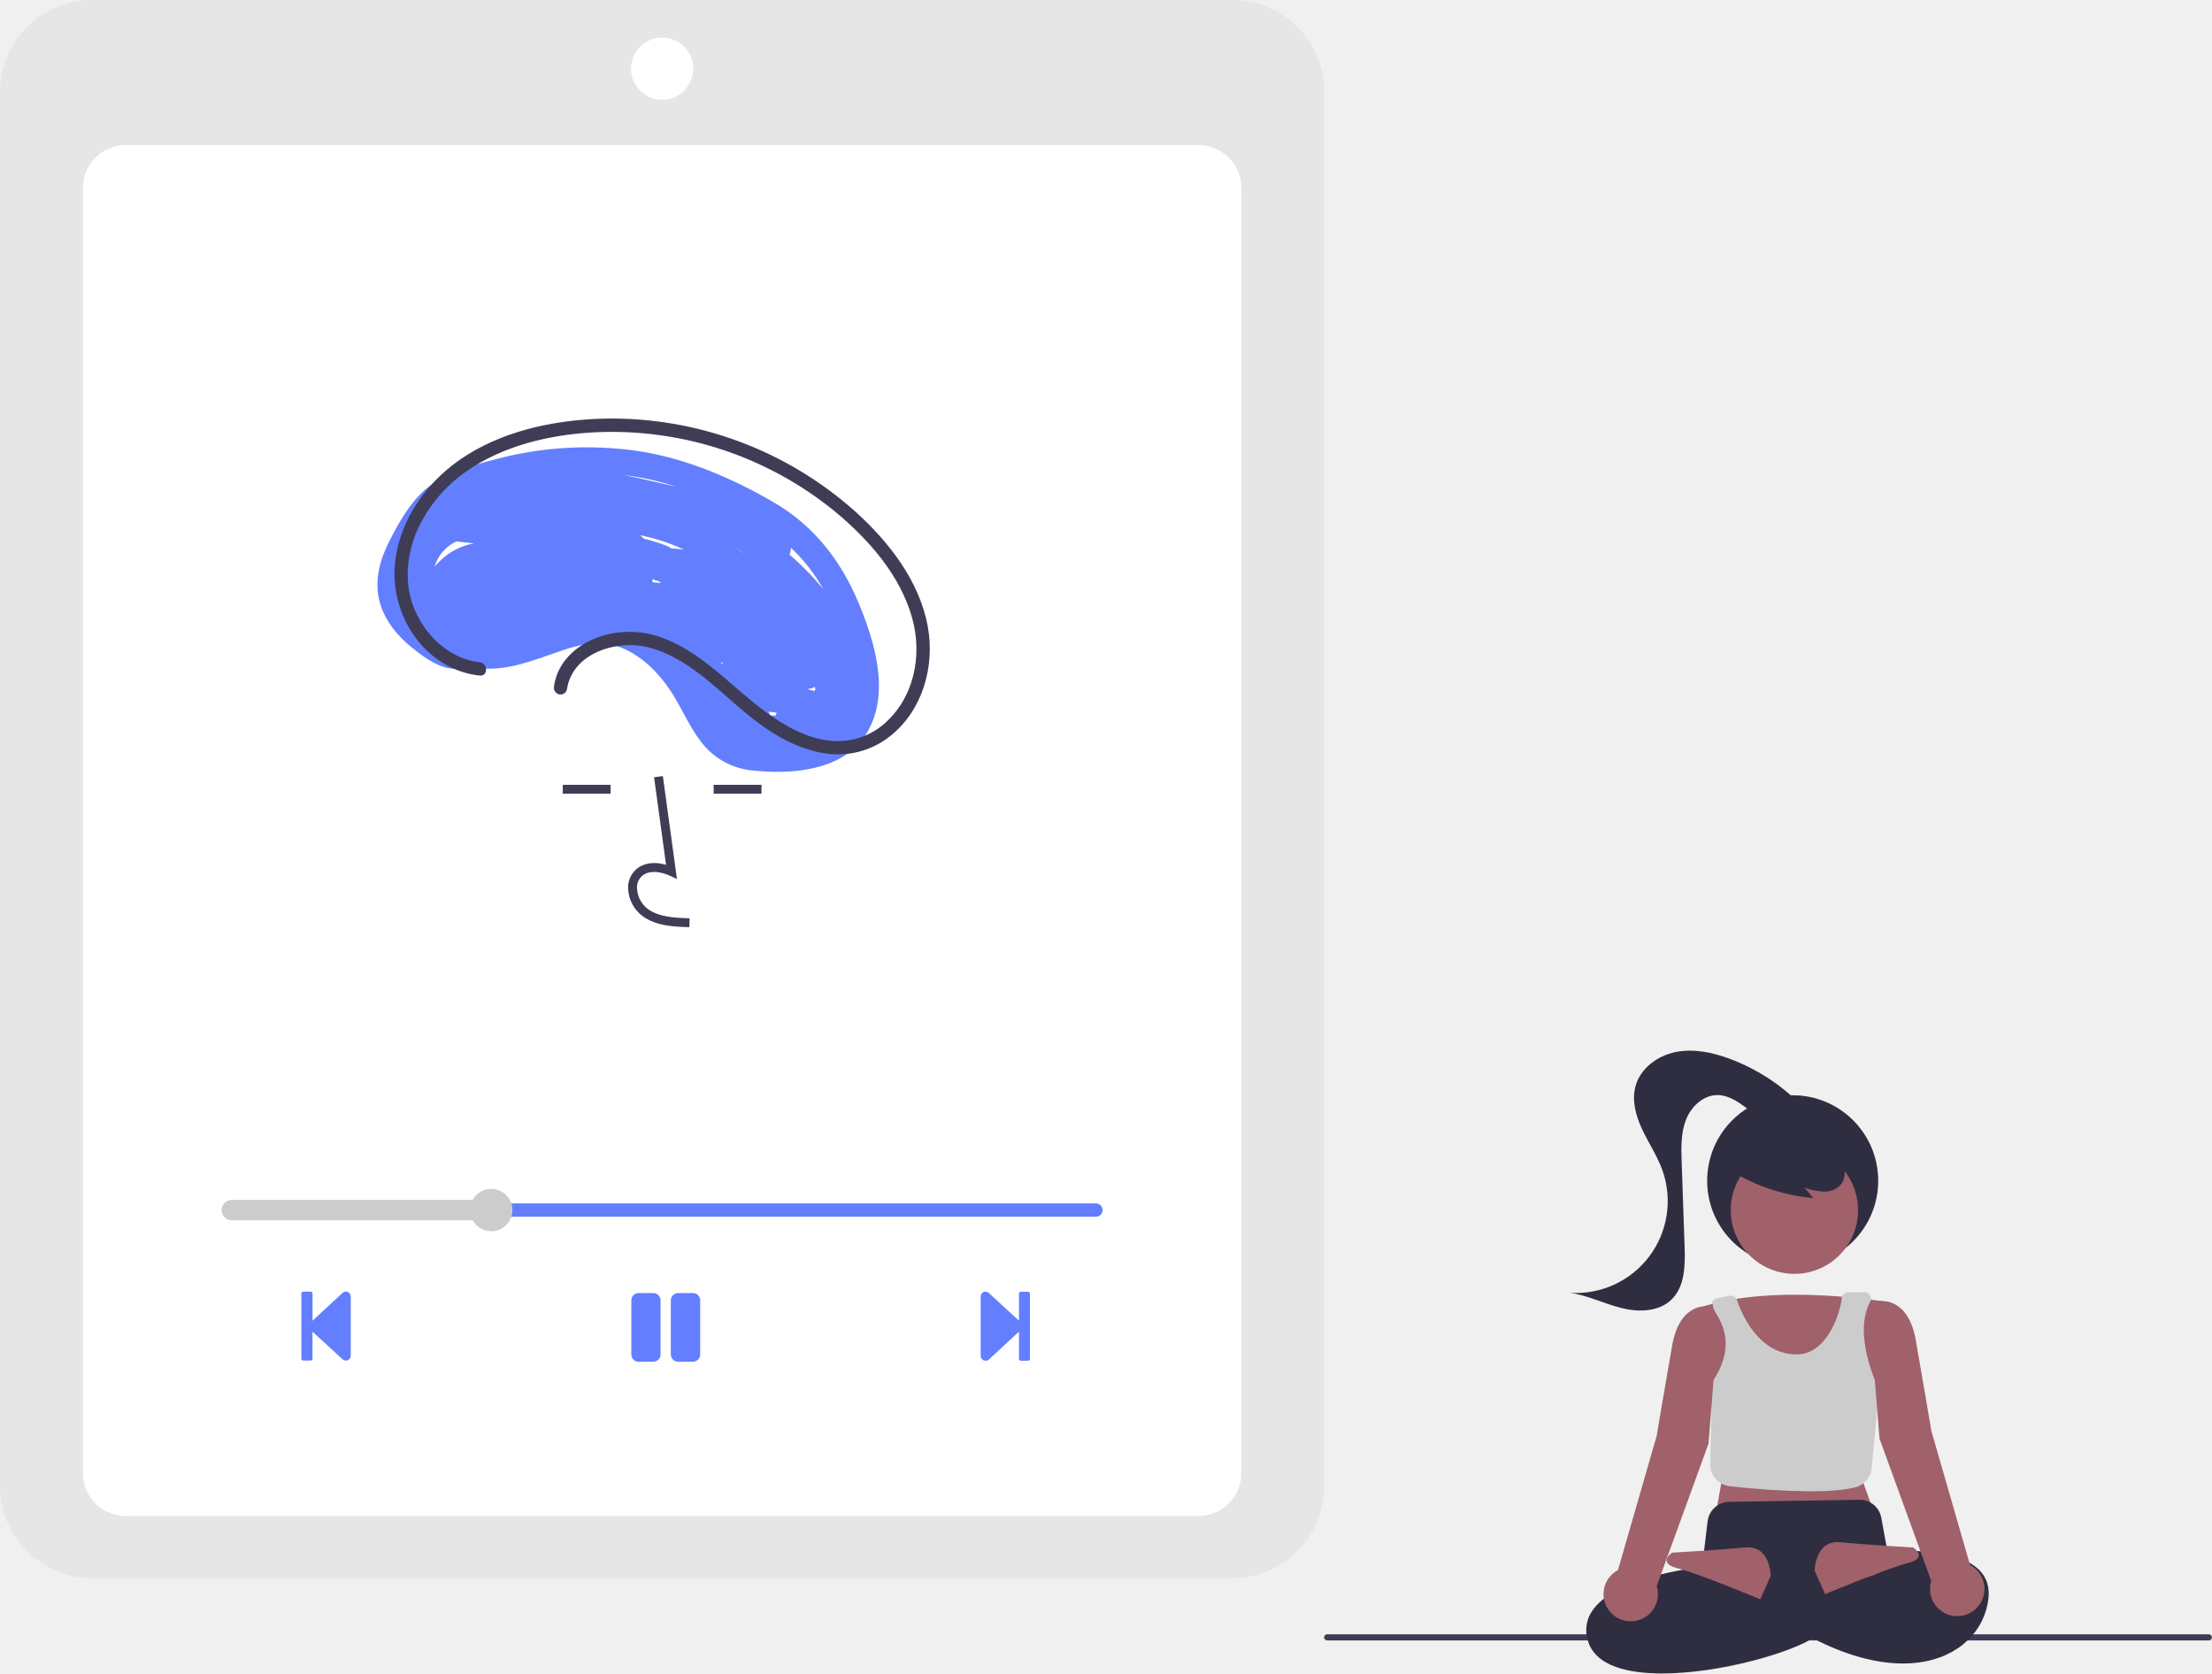
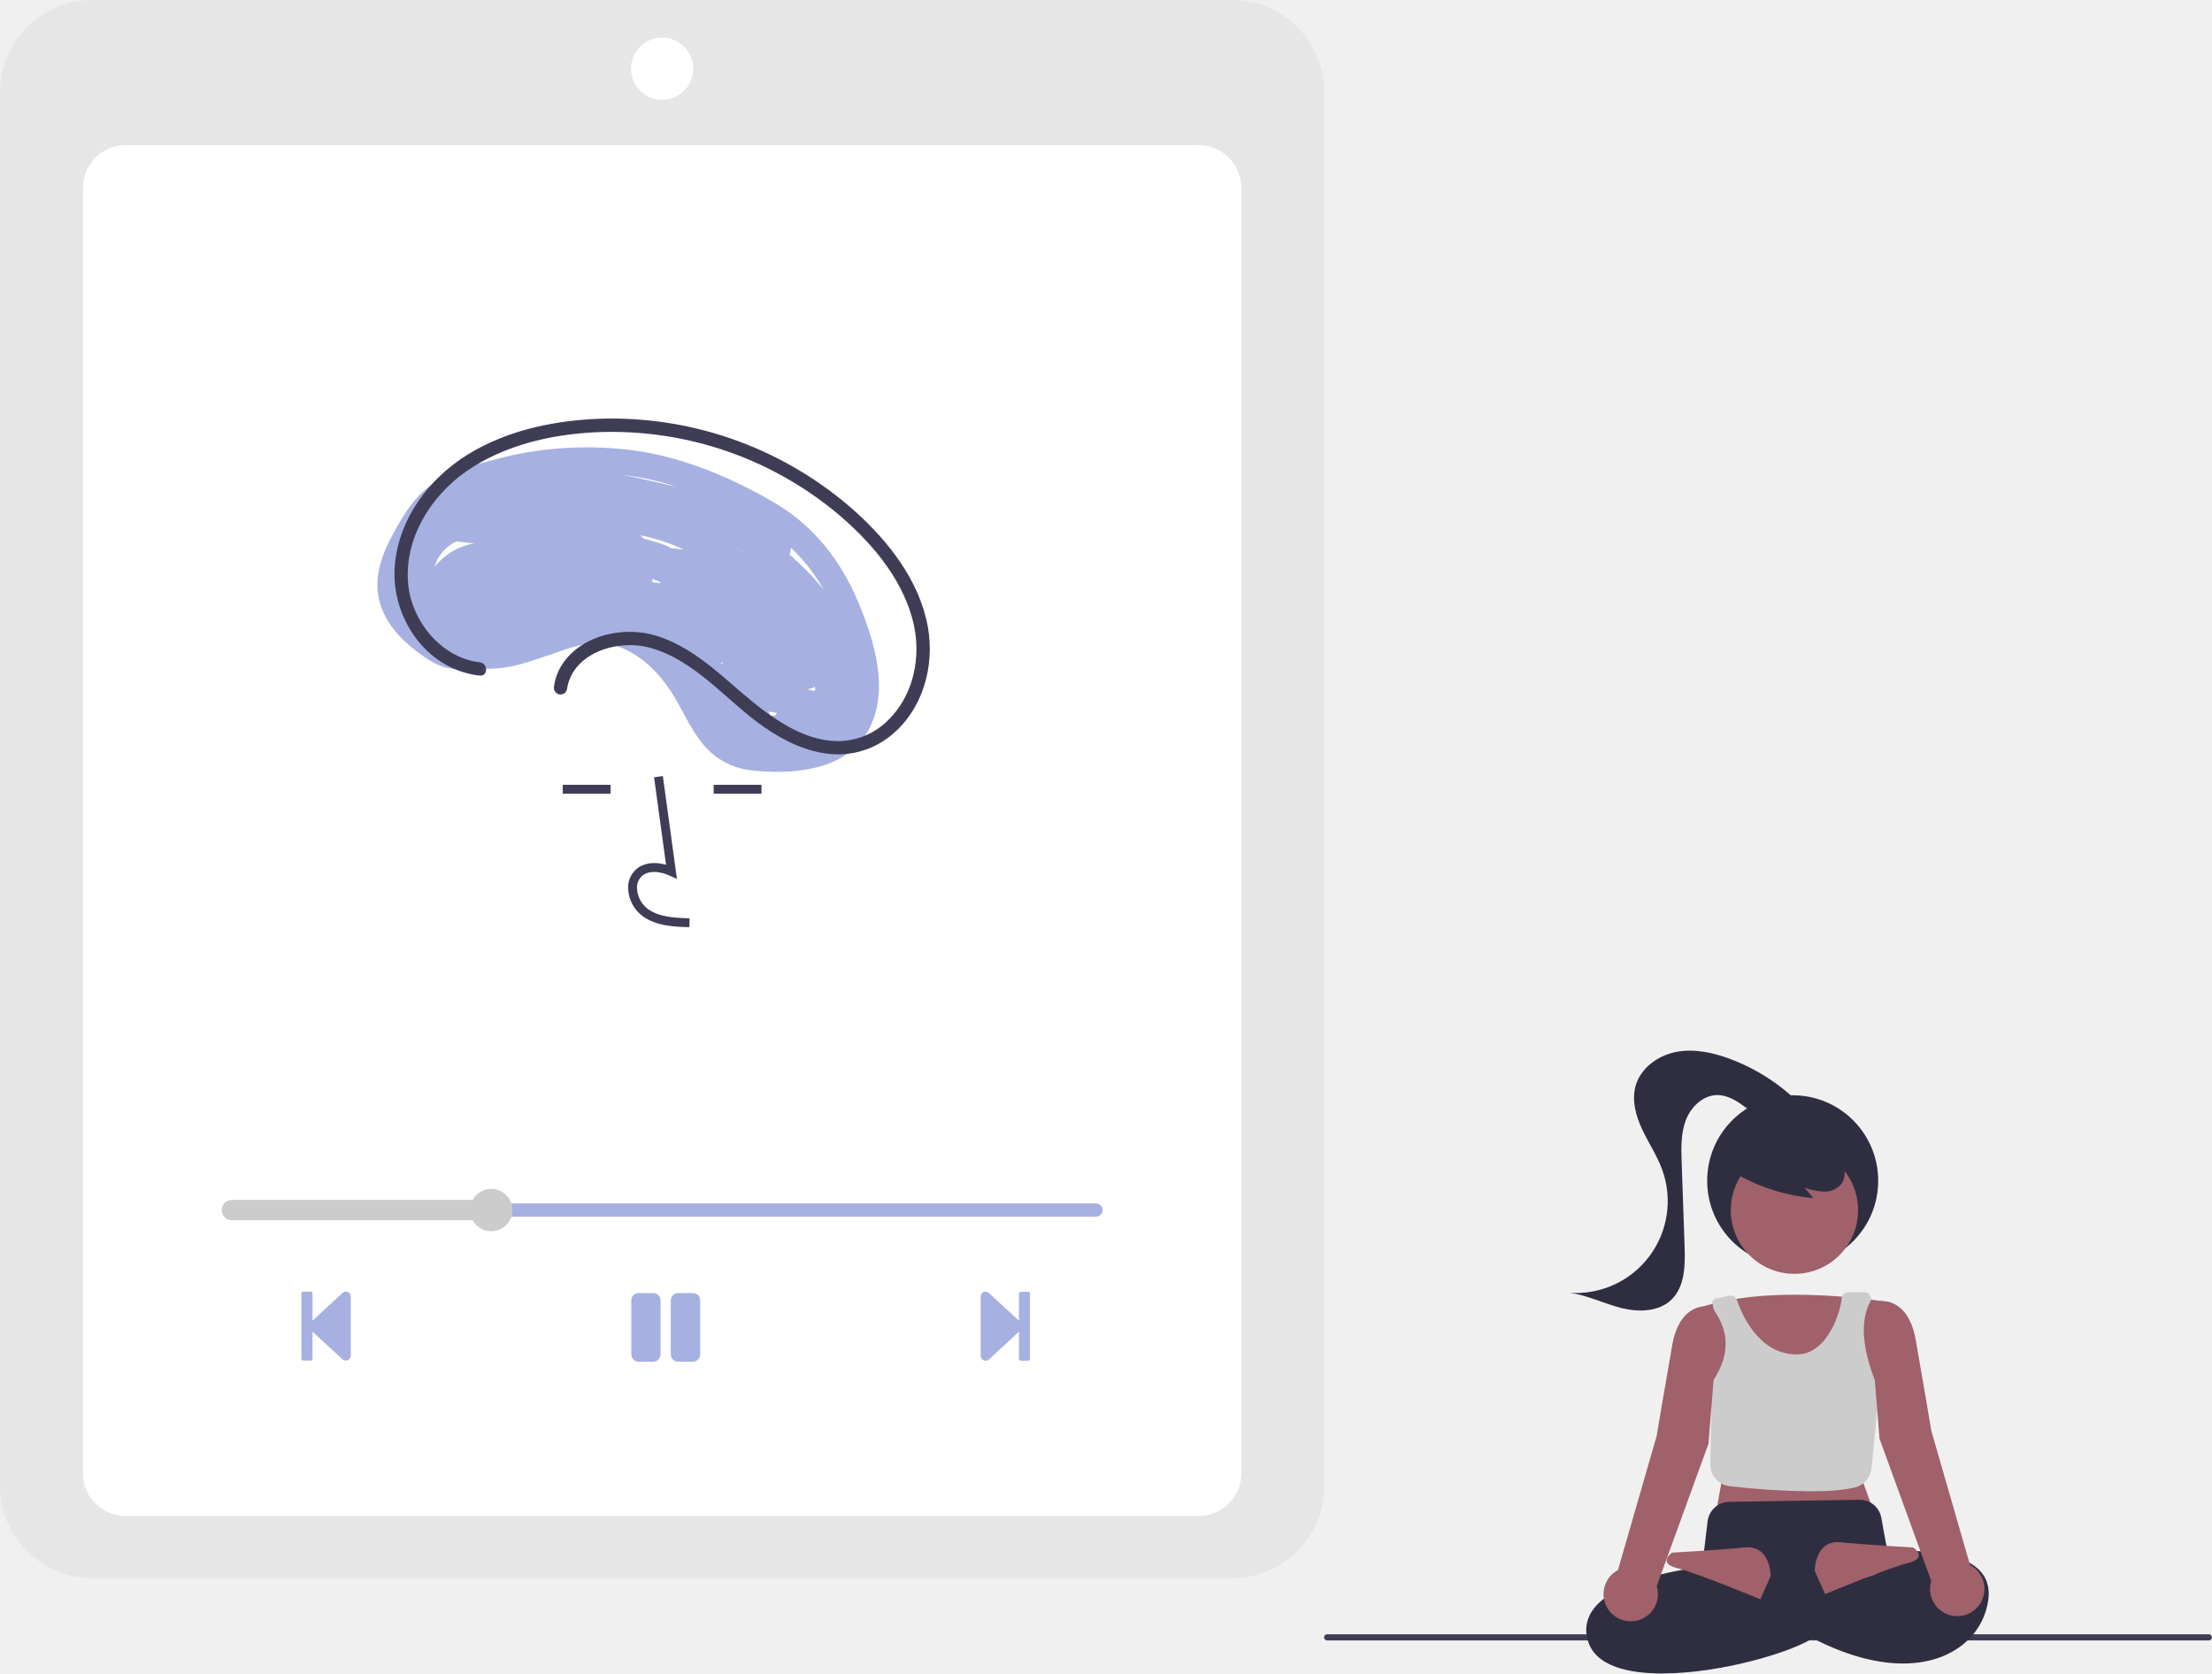
<svg xmlns="http://www.w3.org/2000/svg" id="bd001851-af7a-40c3-af63-77f609103ef6" data-name="Layer 1" width="853.562" height="645.776" viewBox="0 0 853.562 645.776">
  <path d="M1025.59,760.141h-340.294a1.191,1.191,0,0,1,0-2.381h340.294a1.191,1.191,0,0,1,0,2.381Z" transform="translate(-173.219 -127.1122)" fill="#3f3d56" />
  <circle cx="691.759" cy="455.646" r="33" fill="#2f2e41" />
  <circle cx="692.429" cy="467" r="24.561" fill="#a0616a" />
  <path d="M902.978,629.758s-45-8-74,2l8.5,67.5-2,11,60-2-4-11Z" transform="translate(-173.219 -127.1122)" fill="#a0616a" />
  <path d="M871.707,702.597a302.541,302.541,0,0,1-30.999-1.964,8.492,8.492,0,0,1-7.562-8.645l.73-31.567.085-.123c8.694-12.593,4.459-21.791,1.202-26.743a6.397,6.397,0,0,1-1.052-3.522h0c-.5-.695-.612.405-.302-.379a2.51,2.51,0,0,1,1.836-1.538l4.964-.992a2.499,2.499,0,0,1,2.858,1.651c1.668,4.977,8.169,20.991,23.066,20.987,12.445-.003,17.089-17.611,17.367-21.681a2.503,2.503,0,0,1,2.493-2.322h6.201a2.617,2.617,0,0,1,2.066.934,2.48,2.48,0,0,1,.244,2.751c-7.076,13.01,3.265,33.596,3.37,33.802l.066.13-2.918,30.293a8.541,8.541,0,0,1-6.574,7.477C884.336,702.206,878.239,702.597,871.707,702.597Z" transform="translate(-173.219 -127.1122)" fill="#ccc" />
  <path d="M814.603,772.888c-6.72.001-12.872-.74-17.76-2.489-5.81-2.079-9.458-5.441-10.844-9.995a13.201,13.201,0,0,1,1.606-11.673c8.595-12.87,38.421-16.497,42.423-16.929l2.12-17.667a8.531,8.531,0,0,1,8.307-7.486l50.232-.784a8.421,8.421,0,0,1,8.496,6.978l2.854,15.7-32.938,15.97,4.98,13.945-.325.217C864.115,765.102,836.392,772.887,814.603,772.888Z" transform="translate(-173.219 -127.1122)" fill="#2f2e41" />
  <path d="M897.478,726.258s46-6,43,18-38,41-91,0l6-12s30,8,42,2Z" transform="translate(-173.219 -127.1122)" fill="#2f2e41" />
  <path d="M856.478,735.258s0-12-10-11-28,2-28,2-6,4,2,6,32,12,32,12Z" transform="translate(-173.219 -127.1122)" fill="#a0616a" />
  <path d="M873.478,733.258s0-12,10-11,28,2,28,2,6,4-2,6-32,12-32,12Z" transform="translate(-173.219 -127.1122)" fill="#a0616a" />
  <path d="M933.4,730.985l-14.921-51.727s-3-18-6-35-14-15-14-15l-2,1v27l2,25,19.965,54.904a10.501,10.501,0,1,0,14.956-6.177Z" transform="translate(-173.219 -127.1122)" fill="#a0616a" />
  <path d="M832.478,631.258s-11-2-14,15-6,35-6,35l-14.921,51.727a10.496,10.496,0,1,0,14.956,6.177l19.965-54.904,2-25V634.494a3.618,3.618,0,0,0-2-3.236Z" transform="translate(-173.219 -127.1122)" fill="#a0616a" />
  <path d="M841.335,579.024a73.041,73.041,0,0,0,31.599,10.412l-3.331-3.991a24.477,24.477,0,0,0,7.561,1.501,8.281,8.281,0,0,0,6.75-3.159,7.702,7.702,0,0,0,.516-7.115,14.589,14.589,0,0,0-4.589-5.739,27.323,27.323,0,0,0-25.431-4.545,16.33,16.33,0,0,0-7.595,4.872,9.236,9.236,0,0,0-1.863,8.561" transform="translate(-173.219 -127.1122)" fill="#2f2e41" />
  <path d="M868.084,553.421a75.485,75.485,0,0,0-27.463-17.759c-6.639-2.459-13.865-3.979-20.805-2.582s-13.504,6.198-15.44,13.008c-1.583,5.568.052,11.564,2.509,16.806s5.738,10.102,7.725,15.54a35.468,35.468,0,0,1-35.689,47.562c6.819.914,13.105,4.119,19.771,5.825s14.533,1.59,19.486-3.185c5.241-5.052,5.346-13.267,5.092-20.542q-.565-16.222-1.13-32.445c-.192-5.515-.356-11.208,1.633-16.356s6.716-9.656,12.235-9.609c4.183.035,7.884,2.569,11.239,5.068s6.904,5.165,11.071,5.536,8.923-2.711,8.611-6.883" transform="translate(-173.219 -127.1122)" fill="#2f2e41" />
  <path d="M648.719,736.112h-440a35.54,35.54,0,0,1-35.5-35.5v-538a35.54,35.54,0,0,1,35.5-35.5h440a35.54,35.54,0,0,1,35.5,35.5v538A35.54,35.54,0,0,1,648.719,736.112Z" transform="translate(-173.219 -127.1122)" fill="#e6e6e6" />
  <path d="M635.719,712.112h-414a16.519,16.519,0,0,1-16.5-16.5v-496a16.519,16.519,0,0,1,16.5-16.5h414a16.519,16.519,0,0,1,16.5,16.5v496A16.519,16.519,0,0,1,635.719,712.112Z" transform="translate(-173.219 -127.1122)" fill="#fff" />
-   <path d="M504.448,359.578c-6.726-16.101-17.172-29.532-32.335-38.434-15.931-9.353-34.117-17.141-52.439-19.951a136.799,136.799,0,0,0-54.965,3.076c-8.64,2.238-18.165,4.837-25.452,10.195-6.966,5.122-11.738,13.548-15.623,21.117-3.722,7.252-6.042,15.237-4.028,23.359,1.856,7.485,7.047,13.718,12.984,18.409,5.304,4.19,12.721,9.736,19.815,7.14a5.529,5.529,0,0,0,1.146-.578c12.251,3.728,24.432-1.694,37.008-5.938,7.643-2.58,15.328-3.884,23.004-.664,7.563,3.172,13.719,9.405,18.23,16.123,4.292,6.39,7.118,13.645,11.827,19.771a28.093,28.093,0,0,0,19.858,11.213c15.196,1.7,35.365.134,44.119-14.254C516.927,394.83,510.823,374.838,504.448,359.578Zm-155.117-23.547q3.381.384,6.762.767a25.003,25.003,0,0,0-11.653,5.464,29.688,29.688,0,0,0-3.523,3.52c.031-.103.049-.201.082-.305A15.725,15.725,0,0,1,349.332,336.031Zm75.667,14.393a3.868,3.868,0,0,0,1.7.725c.072.012.144.025.216.037q.628.361,1.261.715c-.048.066-.084.139-.129.207-1.03-.107-2.062-.209-3.092-.312A5.424,5.424,0,0,0,424.999,350.425ZM452.275,382.678a4.515,4.515,0,0,0-.599.791q-.152-.22-.304-.44A2.985,2.985,0,0,1,452.275,382.678Zm17.616,19.066q1.532.201,3.064.403a3.871,3.871,0,0,0-.416,1.062c-.724.024-1.454.036-2.184.039Zm14.794-8.694q.617-.106,1.233-.212a4.487,4.487,0,0,0,1.802-.716c.002.072.008.145.011.217.009.246.032.553.063.903-.101.176-.203.352-.311.526Q486.084,393.409,484.685,393.049Zm-52.537-54.332a5.884,5.884,0,0,0-1.641-.965,70.962,70.962,0,0,0-8.87-2.774q-.677-.636-1.322-1.306a71.41,71.41,0,0,1,7.536,1.918,87.75,87.75,0,0,1,9.326,3.586Q434.66,338.895,432.148,338.717Zm28.301,1.896q-2.215-1.384-4.458-2.718,2.299,1.296,4.533,2.716Zm30.515,13.927a106.464,106.464,0,0,0-13.089-13.405,6.516,6.516,0,0,0,.542-2.671A67.264,67.264,0,0,1,490.963,354.54ZM434.054,314.899c-.625-.145-1.251-.29-1.878-.432-5.949-1.343-12.01-2.79-18.125-4.017.328.039.656.07.984.112A105.589,105.589,0,0,1,434.054,314.899Z" transform="translate(-173.219 -127.1122)" fill="#637fff" />
+   <path d="M504.448,359.578c-6.726-16.101-17.172-29.532-32.335-38.434-15.931-9.353-34.117-17.141-52.439-19.951a136.799,136.799,0,0,0-54.965,3.076c-8.64,2.238-18.165,4.837-25.452,10.195-6.966,5.122-11.738,13.548-15.623,21.117-3.722,7.252-6.042,15.237-4.028,23.359,1.856,7.485,7.047,13.718,12.984,18.409,5.304,4.19,12.721,9.736,19.815,7.14a5.529,5.529,0,0,0,1.146-.578c12.251,3.728,24.432-1.694,37.008-5.938,7.643-2.58,15.328-3.884,23.004-.664,7.563,3.172,13.719,9.405,18.23,16.123,4.292,6.39,7.118,13.645,11.827,19.771a28.093,28.093,0,0,0,19.858,11.213c15.196,1.7,35.365.134,44.119-14.254C516.927,394.83,510.823,374.838,504.448,359.578Zm-155.117-23.547q3.381.384,6.762.767a25.003,25.003,0,0,0-11.653,5.464,29.688,29.688,0,0,0-3.523,3.52c.031-.103.049-.201.082-.305A15.725,15.725,0,0,1,349.332,336.031Zm75.667,14.393a3.868,3.868,0,0,0,1.7.725c.072.012.144.025.216.037q.628.361,1.261.715c-.048.066-.084.139-.129.207-1.03-.107-2.062-.209-3.092-.312A5.424,5.424,0,0,0,424.999,350.425ZM452.275,382.678a4.515,4.515,0,0,0-.599.791q-.152-.22-.304-.44A2.985,2.985,0,0,1,452.275,382.678Zm17.616,19.066q1.532.201,3.064.403a3.871,3.871,0,0,0-.416,1.062c-.724.024-1.454.036-2.184.039Zm14.794-8.694q.617-.106,1.233-.212a4.487,4.487,0,0,0,1.802-.716c.002.072.008.145.011.217.009.246.032.553.063.903-.101.176-.203.352-.311.526Q486.084,393.409,484.685,393.049Zm-52.537-54.332a5.884,5.884,0,0,0-1.641-.965,70.962,70.962,0,0,0-8.87-2.774q-.677-.636-1.322-1.306a71.41,71.41,0,0,1,7.536,1.918,87.75,87.75,0,0,1,9.326,3.586Q434.66,338.895,432.148,338.717Zm28.301,1.896q-2.215-1.384-4.458-2.718,2.299,1.296,4.533,2.716Zm30.515,13.927a106.464,106.464,0,0,0-13.089-13.405,6.516,6.516,0,0,0,.542-2.671A67.264,67.264,0,0,1,490.963,354.54ZM434.054,314.899c-.625-.145-1.251-.29-1.878-.432-5.949-1.343-12.01-2.79-18.125-4.017.328.039.656.07.984.112A105.589,105.589,0,0,1,434.054,314.899Z" transform="translate(-173.219 -127.1122)" fill="#a6b1e1" />
  <circle cx="255.5" cy="26.5" r="12" fill="#fff" />
-   <path d="M306.677,625.525c-.004-0-.009,0-.014,0a1.861,1.861,0,0,0-1.203.448l-11.639,10.772V626.239a.713.713,0,0,0-.713-.713h-2.882a.713.713,0,0,0-.713.713v25.181a.713.713,0,0,0,.713.713h2.868a.714.714,0,0,0,.714-.713v-10.436l11.639,10.716a1.848,1.848,0,0,0,1.204.434,1.889,1.889,0,0,0,1.916-1.86v-22.831A1.902,1.902,0,0,0,306.677,625.525Z" transform="translate(-173.219 -127.1122)" fill="#637fff" />
-   <path d="M569.94,625.595l-.014 0h-2.798a.713.713,0,0,0-.713.713v10.45l-11.639-10.716a1.874,1.874,0,0,0-1.217-.448v-.07a1.902,1.902,0,0,0-1.916,1.889c-0.0.009-0.0.019,0,.028V650.3a1.903,1.903,0,0,0,1.902,1.903l.014-0a1.861,1.861,0,0,0,1.217-.434l11.639-10.786V651.489a.713.713,0,0,0,.713.713h2.798a.714.714,0,0,0,.727-.699V626.308A.713.713,0,0,0,569.94,625.595Z" transform="translate(-173.219 -127.1122)" fill="#637fff" />
-   <rect x="243.609" y="498.973" width="11.289" height="26.496" rx="2.798" fill="#637fff" />
-   <path d="M440.61,626.085h-5.736a2.798,2.798,0,0,0-2.798,2.798v20.9a2.798,2.798,0,0,0,2.798,2.798h5.736a2.798,2.798,0,0,0,2.798-2.798V628.883A2.798,2.798,0,0,0,440.61,626.085Z" transform="translate(-173.219 -127.1122)" fill="#637fff" />
-   <path d="M596.12,596.637H264.115a2.567,2.567,0,0,1,0-5.134H596.12a2.567,2.567,0,1,1,0,5.134Z" transform="translate(-173.219 -127.1122)" fill="#637fff" />
+   <path d="M306.677,625.525c-.004-0-.009,0-.014,0a1.861,1.861,0,0,0-1.203.448l-11.639,10.772V626.239a.713.713,0,0,0-.713-.713h-2.882a.713.713,0,0,0-.713.713v25.181a.713.713,0,0,0,.713.713h2.868a.714.714,0,0,0,.714-.713v-10.436l11.639,10.716a1.848,1.848,0,0,0,1.204.434,1.889,1.889,0,0,0,1.916-1.86v-22.831A1.902,1.902,0,0,0,306.677,625.525Z" transform="translate(-173.219 -127.1122)" fill="#a6b1e1" />
+   <path d="M569.94,625.595l-.014 0h-2.798a.713.713,0,0,0-.713.713v10.45l-11.639-10.716a1.874,1.874,0,0,0-1.217-.448v-.07a1.902,1.902,0,0,0-1.916,1.889c-0.0.009-0.0.019,0,.028V650.3a1.903,1.903,0,0,0,1.902,1.903l.014-0a1.861,1.861,0,0,0,1.217-.434l11.639-10.786V651.489a.713.713,0,0,0,.713.713h2.798a.714.714,0,0,0,.727-.699V626.308A.713.713,0,0,0,569.94,625.595Z" transform="translate(-173.219 -127.1122)" fill="#a6b1e1" />
+   <rect x="243.609" y="498.973" width="11.289" height="26.496" rx="2.798" fill="#a6b1e1" />
+   <path d="M440.61,626.085h-5.736a2.798,2.798,0,0,0-2.798,2.798v20.9a2.798,2.798,0,0,0,2.798,2.798h5.736a2.798,2.798,0,0,0,2.798-2.798V628.883A2.798,2.798,0,0,0,440.61,626.085Z" transform="translate(-173.219 -127.1122)" fill="#a6b1e1" />
+   <path d="M596.12,596.637H264.115a2.567,2.567,0,0,1,0-5.134H596.12a2.567,2.567,0,1,1,0,5.134Z" transform="translate(-173.219 -127.1122)" fill="#a6b1e1" />
  <path d="M362.795,602.233a8.17,8.17,0,1,1,8.156-8.184v.014A8.17,8.17,0,0,1,362.795,602.233Z" transform="translate(-173.219 -127.1122)" fill="#ccc" />
  <path d="M360.369,597.993H262.673a3.923,3.923,0,0,1,0-7.846H360.369a2.058,2.058,0,0,1,2.055,2.055v3.735A2.058,2.058,0,0,1,360.369,597.993Z" transform="translate(-173.219 -127.1122)" fill="#ccc" />
  <path d="M439.226,484.895c-5.662-.158-12.71-.356-18.136-4.32a13.929,13.929,0,0,1-5.481-10.4,9.369,9.369,0,0,1,3.186-7.694c2.835-2.395,6.975-2.959,11.437-1.647l-4.623-33.783,3.393-.465,5.435,39.716-2.834-1.3c-3.286-1.507-7.795-2.273-10.598.095a6.017,6.017,0,0,0-1.974,4.957,10.527,10.527,0,0,0,4.078,7.755c4.223,3.086,9.84,3.484,16.211,3.663Z" transform="translate(-173.219 -127.1122)" fill="#3f3d56" />
  <rect x="217.162" y="302.853" width="18.447" height="3.425" fill="#3f3d56" />
  <rect x="275.39" y="302.853" width="18.447" height="3.425" fill="#3f3d56" />
  <path d="M358.332,382.668c-14.855-1.694-26.36-15.927-27.624-30.369-1.503-17.181,8.502-33.499,22.229-43.14,14.355-10.082,32.24-14.293,49.545-15.22A136.166,136.166,0,0,1,495.558,324.618c12.967,10.77,25.077,24.488,29.667,41.058,3.986,14.391.742,30.693-10.832,40.772a27.361,27.361,0,0,1-20.996,6.465c-8.981-.932-17.267-5.655-24.439-10.87-13.952-10.144-25.406-24.276-42.404-29.577-12.464-3.887-28.638-.466-36.254,10.806a20.515,20.515,0,0,0-3.275,8.595,2.66,2.66,0,0,0,1.794,3.16,2.585,2.585,0,0,0,3.16-1.794c2-14.196,19.455-19.494,31.704-16.252,17.86,4.727,29.849,20.664,44.502,30.79,7.704,5.324,16.467,9.58,25.916,10.344a32.181,32.181,0,0,0,22.612-6.946c12.518-9.885,17.306-26.887,14.537-42.194-3.205-17.726-15.136-32.918-28.227-44.68a141.197,141.197,0,0,0-96.494-35.646c-18.108.416-37.002,4.154-52.602,13.725-15.132,9.284-26.828,24.815-28.356,42.869-1.345,15.891,7.18,32.512,21.816,39.474a34.164,34.164,0,0,0,10.947,3.09c3.28.374,3.253-4.767,0-5.138Z" transform="translate(-173.219 -127.1122)" fill="#3f3d56" />
</svg>
